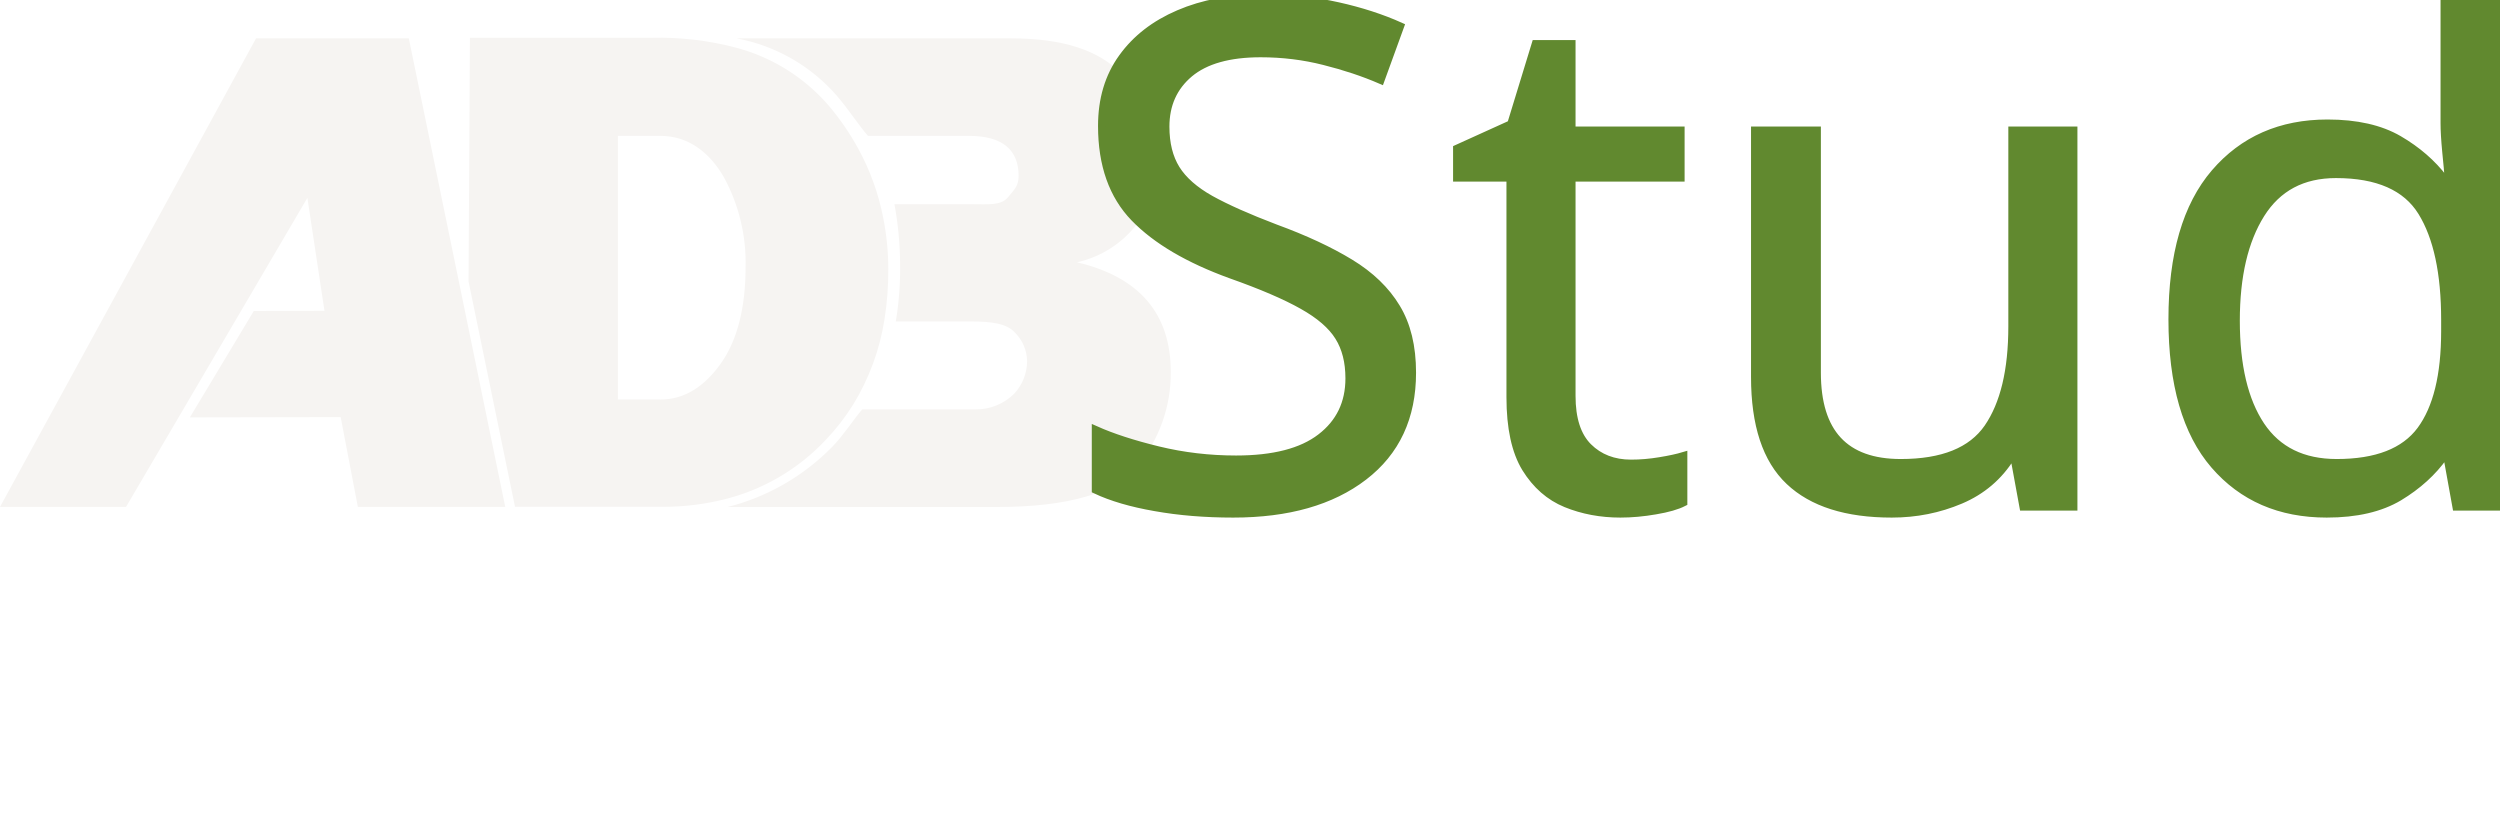
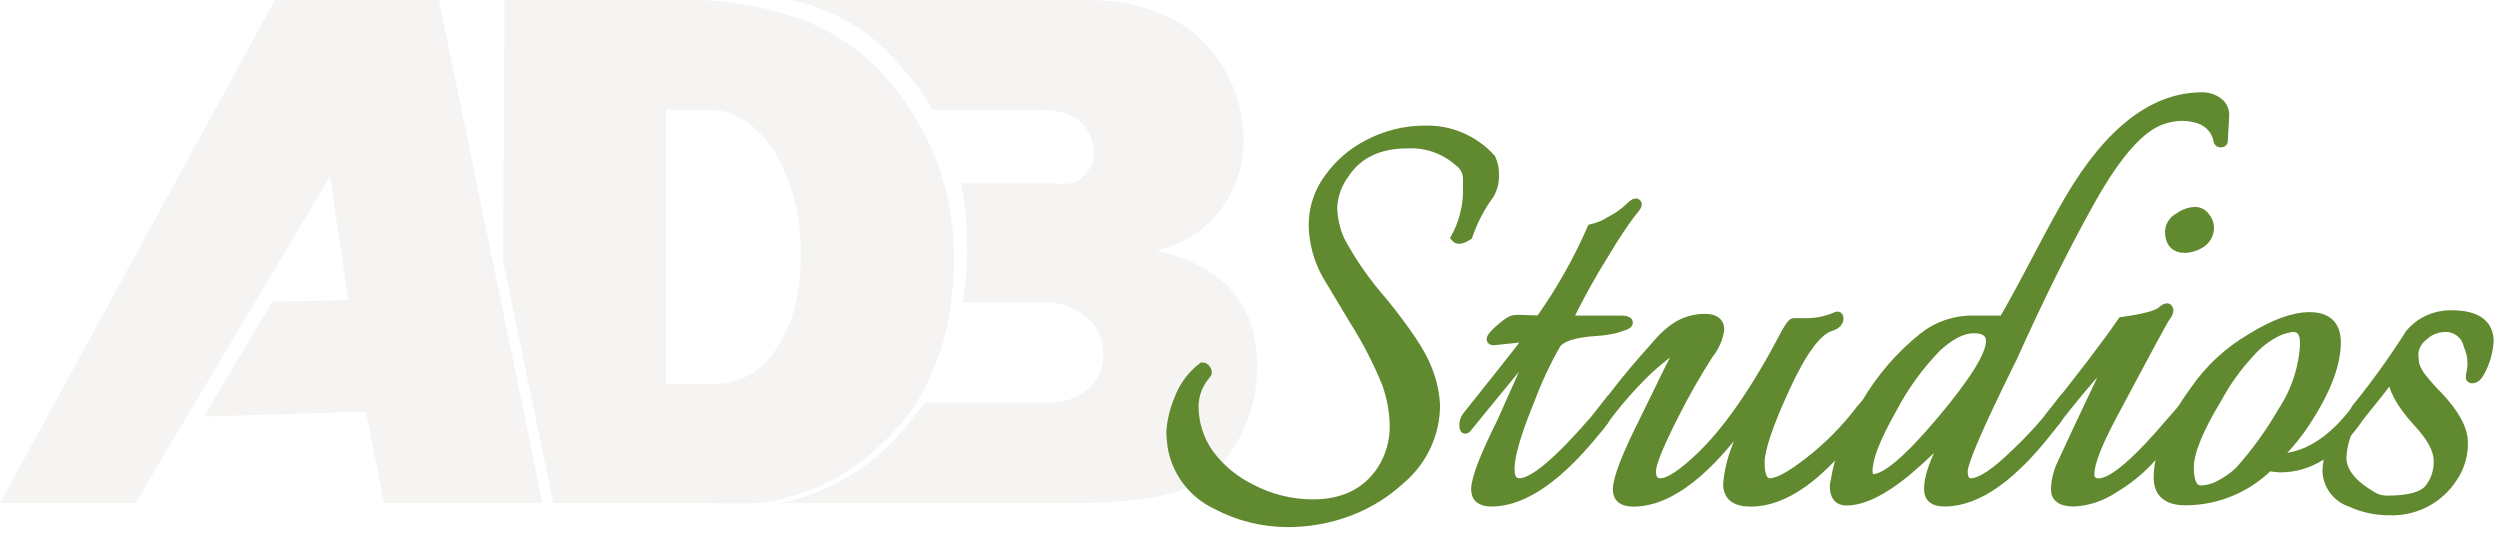
- <svg xmlns="http://www.w3.org/2000/svg" viewBox="0 0 256.11 84.7">
+ <svg xmlns="http://www.w3.org/2000/svg" id="Layer_1" data-name="Layer 1" viewBox="0 0 273.29 58.25">
  <defs>
-     <style>.cls-1{fill:#f6f4f2;}.cls-2{fill:none;}.cls-3{font-size:72px;fill:#61892f;stroke:#61892f;stroke-miterlimit:10;stroke-width:0.75px;font-family:Italianno-Regular, Italianno;}</style>
+     <style>.cls-1{fill:#f6f4f2;}.cls-2{fill:none;}.cls-3{fill:#61892f;stroke:#61892f;stroke-miterlimit:10;}</style>
  </defs>
-   <g id="Layer_2" data-name="Layer 2">
-     <g id="Layer_1-2" data-name="Layer 1">
-       <polygon class="cls-1" points="41.88 3.93 26.23 3.93 0 51.93 12.91 51.93 31.49 20.27 33.24 31.84 26 31.86 19.45 42.76 34.9 42.73 36.66 51.93 51.76 51.93 41.88 3.93" />
-       <path class="cls-2" d="M76.39,27.59a19.08,19.08,0,0,0-2.24-9.46c-1.5-2.54-3.66-4.2-6.48-4.2H63.3v27h4.36c2.45,0,4.51-1.22,6.2-3.59S76.39,31.69,76.39,27.59Z" />
-       <path class="cls-1" d="M110.33,26.87a10.67,10.67,0,0,0,6.21-4,10.93,10.93,0,0,0,2.08-6.51A12.28,12.28,0,0,0,115,7.67c-2.39-2.56-6.19-3.74-11.41-3.74H75.46A18,18,0,0,1,85.73,9.81c1.25,1.46,2.3,3.11,3.19,4.11H99.28c3.38,0,5.07,1.41,5.07,4.09,0,1-.36,1.33-1.09,2.2s-2,.71-3.73.71h-7.9A34.94,34.94,0,0,1,92.21,27a32.73,32.73,0,0,1-.44,5.93h7.62c2.22,0,3.75.21,4.58,1.14A4.19,4.19,0,0,1,105.22,37a4.92,4.92,0,0,1-1.29,3.3,5.52,5.52,0,0,1-4,1.64H88.33c-.87,1-1.9,2.63-3.06,3.82a22.84,22.84,0,0,1-10.73,6.18h27.54c7.39,0,12.21-1.42,14.47-4.24a14.92,14.92,0,0,0,3.39-9.59Q119.93,29.14,110.33,26.87Z" />
-       <path class="cls-1" d="M87.4,41.45a23.67,23.67,0,0,0,3.21-8.73A31.53,31.53,0,0,0,91,27.56a27,27,0,0,0-.53-5.3,24.52,24.52,0,0,0-2.53-7,26.63,26.63,0,0,0-3-4.39,18.94,18.94,0,0,0-9.59-6,31,31,0,0,0-8.6-1H48.14L48,28.83l4.76,23.09H67.87a25.74,25.74,0,0,0,6.66-.85,21.23,21.23,0,0,0,10-5.94A22.49,22.49,0,0,0,87.4,41.45Zm-19.73-.53H63.3v-27h4.36c2.83,0,5,1.66,6.48,4.2a18.33,18.33,0,0,1,2.24,9.27c0,4.1-.84,7.46-2.53,9.84S70.11,40.93,67.66,40.93Z" />
-       <text class="cls-3" transform="translate(108.55 51.93)">Studios</text>
-     </g>
-   </g>
+   <polygon class="cls-1" points="47.98 0 30.05 0 0 55 14.79 55 36.08 19.28 38.09 32.81 29.79 32.97 22.29 45.54 39.99 44.99 42 55 59.31 55 47.98 0" />
+   <path class="cls-2" d="M87.53,28.22A23,23,0,0,0,85,17.1c-1.71-2.91-4.19-5.1-7.43-5.1H72.79V42h4.74c2.81,0,5.17-.64,7.1-3.37S87.53,32.92,87.53,28.22Z" />
+   <path class="cls-1" d="M126.42,27.39a12.22,12.22,0,0,0,7.12-4.59,12.53,12.53,0,0,0,2.39-7.46,15.38,15.38,0,0,0-4.11-10.5C129.08,1.9,124.72,0,118.74,0H86.46A20.9,20.9,0,0,1,98.24,7a24.09,24.09,0,0,1,3.66,5h11.86c3.87,0,5.81,1.89,5.81,5,0,1.13-.41,1.37-1.24,2.37s-2.26.67-4.27.67h-9a33.58,33.58,0,0,1,.65,6.58,32.1,32.1,0,0,1-.5,6.42h8.73a6.89,6.89,0,0,1,5.25,2,5.59,5.59,0,0,1,1.43,3.68,5.26,5.26,0,0,1-1.47,3.62A6.26,6.26,0,0,1,114.47,44H101.21c-1,1-2.17,2.79-3.51,4.15A24,24,0,0,1,85.4,55H117c8.47,0,14-1.08,16.58-4.3A16.36,16.36,0,0,0,137.42,40C137.42,33.14,133.75,29.12,126.42,27.39Z" />
+   <path class="cls-1" d="M100.14,44.11a27.13,27.13,0,0,0,3.68-10,36.12,36.12,0,0,0,.47-5.92,31,31,0,0,0-.61-6.08,28.1,28.1,0,0,0-2.9-8,30.52,30.52,0,0,0-3.41-5,22.6,22.6,0,0,0-11-7.39A34.84,34.84,0,0,0,76.53,0H55.16L55,28.54,60.48,55H77.77c2.7,0,5.25.21,7.63-.43a23.82,23.82,0,0,0,11.47-6.52A23.83,23.83,0,0,0,100.14,44.11ZM77.53,42H72.79V12h4.74c3.24,0,5.71,2.18,7.43,5.1a21.55,21.55,0,0,1,2.57,10.76c0,4.69-1,7.87-2.89,10.59A8,8,0,0,1,77.53,42Z" />
+   <path class="cls-3" d="M160.43,21.1V19.66a2.34,2.34,0,0,0-1-2,7.81,7.81,0,0,0-5.54-1.94q-4.75,0-6.91,3.31a6.65,6.65,0,0,0-1.3,3.64,9.3,9.3,0,0,0,.83,3.64,36,36,0,0,0,4.68,6.7q3.85,4.75,4.79,7.2a12,12,0,0,1,.94,4.1,10.66,10.66,0,0,1-3.74,8.06,17.33,17.33,0,0,1-5.58,3.49,19,19,0,0,1-7,1.26,16.68,16.68,0,0,1-7.63-1.94,8.62,8.62,0,0,1-4.75-5.9A11.81,11.81,0,0,1,128,47.2a10.86,10.86,0,0,1,.83-3.49,7.82,7.82,0,0,1,2.63-3.6s.14,0,.29.14.33.46.14.65a5.36,5.36,0,0,0-1.37,3.6,9,9,0,0,0,1.66,5.11,12.59,12.59,0,0,0,4.61,3.82,14.54,14.54,0,0,0,6.7,1.66q5.11,0,7.56-3.74a8.77,8.77,0,0,0,1.37-4.64,14.22,14.22,0,0,0-.86-4.82A43.61,43.61,0,0,0,148,35q-2.7-4.5-3-5a11.59,11.59,0,0,1-1.44-5.44,8.59,8.59,0,0,1,1.69-5.08,12,12,0,0,1,4.36-3.74,13.26,13.26,0,0,1,6.12-1.51,9.37,9.37,0,0,1,7.27,3.1,3.83,3.83,0,0,1,.36,1.84,4,4,0,0,1-.5,2.05,16.58,16.58,0,0,0-2.38,4.54q-1,.65-1.37.22A10.86,10.86,0,0,0,160.43,21.1Z" />
+   <path class="cls-3" d="M166.11,34.92l2.23.07A56.29,56.29,0,0,0,174,25a6.34,6.34,0,0,0,2-.83,9.17,9.17,0,0,0,2-1.37c.41-.41.67-.61.79-.61a.16.16,0,0,1,.18.18q0,.18-.58.83a48.29,48.29,0,0,0-2.84,4.28A78.64,78.64,0,0,0,171.37,35h5.83c.48,0,.74.07.79.22s-.11.28-.47.4l-1,.32a12.73,12.73,0,0,1-2.05.29q-3.53.22-4.36,1.4a42,42,0,0,0-2.84,6.08q-3.74,9.07-1.15,9.07,2.23,0,8.21-6.91l1.37-1.73a1.27,1.27,0,0,1,.14.68,3.37,3.37,0,0,1-.79,1.55q-6.63,8.5-12,8.5-1.73,0-1.73-1.37,0-1.73,2.81-7.34l3.89-8.71q-7.34,8.93-7.49,9.14-.5.72-.5-.14a1.52,1.52,0,0,1,.36-1q4.9-6.12,6.77-8.57-.65,0-3.89.36-.72,0,.54-1.15t1.76-1.15Z" />
+   <path class="cls-3" d="M200.1,35.71q-2.16.65-4.93,6.66t-2.77,8.21q0,2.2,1.08,2.2,1.3,0,4.25-2.3a30.81,30.81,0,0,0,5.69-5.76l.65-.72a1.47,1.47,0,0,1,.14.9,3.81,3.81,0,0,1-.94,1.48q-6.34,8.5-11.88,8.5-2.52,0-2.52-1.94a13.77,13.77,0,0,1,.94-4,32,32,0,0,1,1.73-4.21q-7.06,10.15-13,10.15-1.73,0-1.73-1.37,0-1.73,2.81-7.34.65-1.3,1.73-3.53t1.48-3a2.61,2.61,0,0,0,.4-1c0-.22-.07-.32-.22-.32q-.51,0-2.81,2.09a42.9,42.9,0,0,0-5.33,6.19q-.5.72-.5-.14a1.52,1.52,0,0,1,.36-1q3-4,4.79-6l2-2.27a8.65,8.65,0,0,1,.79-.76,7.2,7.2,0,0,1,1-.76,5.85,5.85,0,0,1,3.06-.86q1.62,0,1.62,1.22a5.71,5.71,0,0,1-1.22,2.74A71.08,71.08,0,0,0,183,45.4q-2.48,4.86-2.48,6.12t1,1.26q1.37,0,4.32-2.81,4.54-4.32,9.36-13.54.65-1.15.86-1.15h1a8.18,8.18,0,0,0,3.6-.65.29.29,0,0,1,.22-.07c.1,0,.14.1.14.29Q201,35.42,200.1,35.71Z" />
+   <path class="cls-3" d="M242.72,15.62s-.12,0-.22-.14A3.1,3.1,0,0,0,240.35,13a5.92,5.92,0,0,0-1.87-.29,6.77,6.77,0,0,0-2.23.43q-3.46,1.23-7.63,8.64T220,39.1s-.62,1.22-1.73,3.53q-3.67,7.63-3.67,8.89t.86,1.26q1.58,0,4.93-3.28A43.54,43.54,0,0,0,225.3,44a.91.91,0,0,1,.14.61,4.11,4.11,0,0,1-1,1.76q-6.41,8.5-11.88,8.5-1.73,0-1.73-1.37,0-2.52,2.81-6.91-2.52,2.66-5.26,5-3.89,3.17-6.55,3.17-1.29,0-1.3-1.58a1.22,1.22,0,0,1,.07-.5A21.85,21.85,0,0,1,204,44.06a26.34,26.34,0,0,1,6.23-7.2A8.51,8.51,0,0,1,215.72,35H219q1.15-1.94,3.67-6.73t3.6-6.59q6.55-11.09,14.47-11.09a2.83,2.83,0,0,1,1.76.58,1.72,1.72,0,0,1,.68,1.58l-.14,2.59Q243.08,15.62,242.72,15.62ZM217.6,37.3q0-1.37-1.84-1.37T211.69,38a28.92,28.92,0,0,0-4.86,6.73q-2.63,4.64-2.63,6.73,0,.86.58.86,2.09,0,7.45-6.37T217.6,37.3Z" />
+   <path class="cls-3" d="M231.09,53.39a8.59,8.59,0,0,1-4.39,1.48q-2,0-2-1.37a7,7,0,0,1,.72-2.88q.5-1.15,5.76-12.24a104.25,104.25,0,0,0-6.91,8.21q-.5.72-.5-.14a1.52,1.52,0,0,1,.36-1q5.11-6.34,7.85-10.3,3.6-.5,4.32-1.15t.79-.07a1.17,1.17,0,0,1-.32.68q-.32.4-5.87,10.84-2.45,4.61-2.45,6.34a.89.89,0,0,0,1,1q2.23,0,8.06-6.91l1.58-1.8q.86.86-4.25,6.34A17.15,17.15,0,0,1,231.09,53.39Zm7.81-26.24q-1.73,0-1.73-1.87a1.83,1.83,0,0,1,1-1.51,3.24,3.24,0,0,1,1.73-.65,1.38,1.38,0,0,1,1.19.61,1.9,1.9,0,0,1,.43,1,2,2,0,0,1-.94,1.87A3.26,3.26,0,0,1,238.91,27.14Z" />
+   <path class="cls-3" d="M255.39,37.44q0,3.89-3.89,9.5a25,25,0,0,1-2.74,3.17q4.75,0,8.78-5.33c.24-.24.36-.16.36.25a1.51,1.51,0,0,1-.29,1q-3.67,5.11-8.35,5.11A11.76,11.76,0,0,1,248,51a13,13,0,0,1-9.07,3.74q-3,0-3-2.52,0-4.1,4-9.58A19.18,19.18,0,0,1,246,37q3.82-2.38,6.48-2.38Q255.39,34.63,255.39,37.44Zm-3.46.07q0-1.73-1.3-1.73a5.93,5.93,0,0,0-1.66.47,9.66,9.66,0,0,0-3.06,2.38,23.74,23.74,0,0,0-3.49,4.86q-3.1,5.11-3.1,7.6t1.3,2.48a4.64,4.64,0,0,0,2.23-.68,8.84,8.84,0,0,0,1.94-1.4A38.47,38.47,0,0,0,249.49,45,14.8,14.8,0,0,0,251.94,37.51Z" />
+   <path class="cls-3" d="M270.23,41.4q-.29,0-.14-.5a5,5,0,0,0,.14-1.33,4.72,4.72,0,0,0-.43-1.84,2.48,2.48,0,0,0-2.34-1.94,3.51,3.51,0,0,0-2.59,1,2.69,2.69,0,0,0-1,1.76,6.9,6.9,0,0,0,.11,1.33,4.08,4.08,0,0,0,.83,1.48,19.84,19.84,0,0,0,1.73,1.94q2.73,2.88,2.74,5.08a6.58,6.58,0,0,1-1.15,3.85,7.88,7.88,0,0,1-6.91,3.6,10.13,10.13,0,0,1-4.32-.94,3.74,3.74,0,0,1-2.52-3.53,6.66,6.66,0,0,1,.43-2.05A4.11,4.11,0,0,1,256,47.38c.29-.14.46-.1.5.14A8.26,8.26,0,0,0,256,50q0,2.23,3.1,4.1a3.3,3.3,0,0,0,1.87.58q3.53,0,4.57-1.26a4.64,4.64,0,0,0,1-3.06q0-1.8-2.3-4.25-2.74-3-2.74-5.11-.86,1.23-3.6,4.61-.58.79-.65.14a2,2,0,0,1,.58-1.44,87,87,0,0,0,5.62-7.85A5.8,5.8,0,0,1,268,34.42q4,0,4.1,2.81a8,8,0,0,1-1,3.46Q270.73,41.4,270.23,41.4Z" />
</svg>
